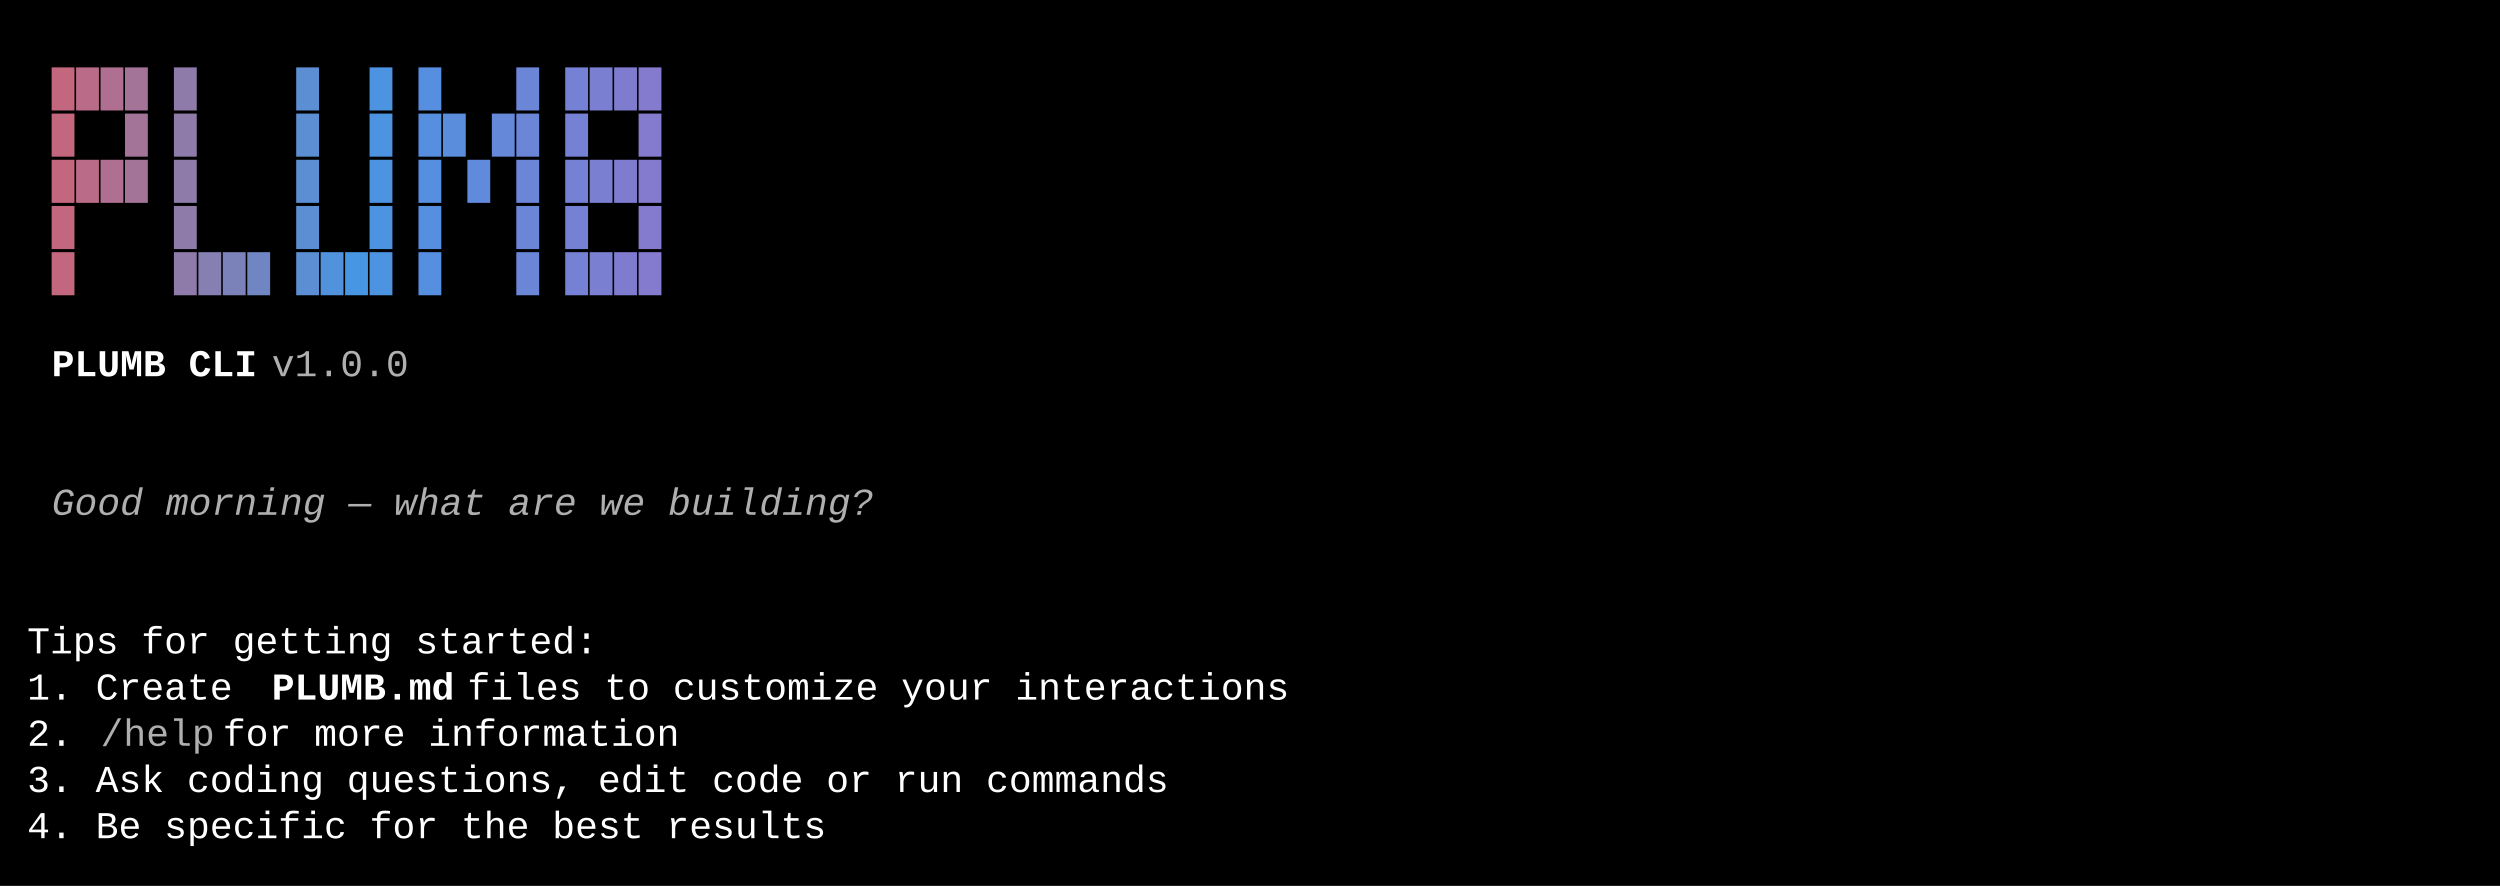
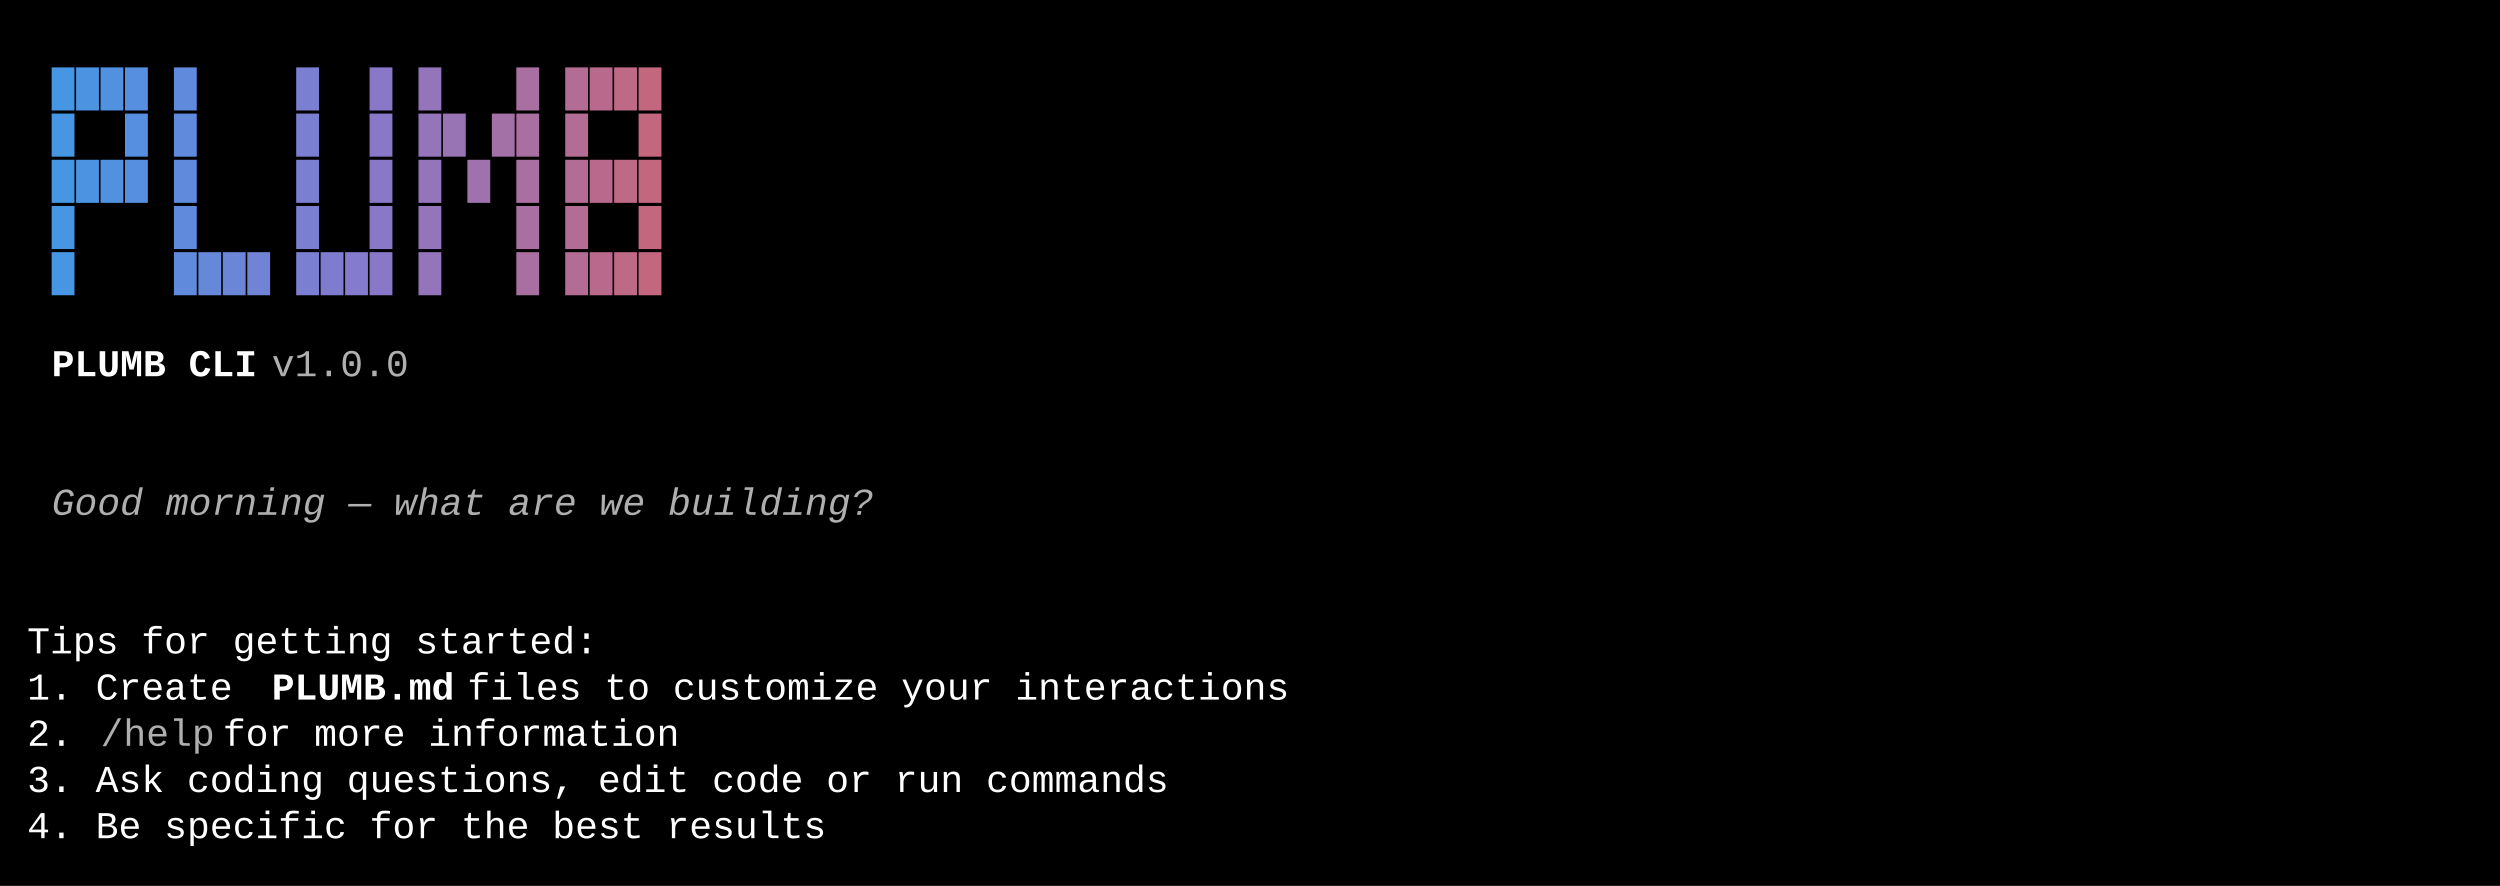
<svg xmlns="http://www.w3.org/2000/svg" width="920" height="326" viewBox="0 0 920 326">
  <style>
    text { font-family: Consolas, "Courier New", monospace; font-size: 14px; dominant-baseline: text-before-edge; white-space: pre; }
  </style>
  <rect width="920" height="326" fill="#000000" />
  <g transform="translate(10, 10)">
-     <text x="9" y="19" fill="#c3677f" textLength="9" lengthAdjust="spacingAndGlyphs">█</text>
-     <text x="18" y="19" fill="#b96b87" textLength="9" lengthAdjust="spacingAndGlyphs">█</text>
-     <text x="27" y="19" fill="#ae6f90" textLength="9" lengthAdjust="spacingAndGlyphs">█</text>
-     <text x="36" y="19" fill="#a47398" textLength="9" lengthAdjust="spacingAndGlyphs">█</text>
-     <text x="54" y="19" fill="#8f7ba9" textLength="9" lengthAdjust="spacingAndGlyphs">█</text>
-     <text x="99" y="19" fill="#5c8ed3" textLength="9" lengthAdjust="spacingAndGlyphs">█</text>
-     <text x="126" y="19" fill="#4c94e2" textLength="9" lengthAdjust="spacingAndGlyphs">█</text>
-     <text x="144" y="19" fill="#568fdf" textLength="9" lengthAdjust="spacingAndGlyphs">█</text>
-     <text x="180" y="19" fill="#6b86d7" textLength="9" lengthAdjust="spacingAndGlyphs">█</text>
-     <text x="198" y="19" fill="#7581d4" textLength="9" lengthAdjust="spacingAndGlyphs">█</text>
-     <text x="207" y="19" fill="#7a7fd2" textLength="9" lengthAdjust="spacingAndGlyphs">█</text>
-     <text x="216" y="19" fill="#7f7cd0" textLength="9" lengthAdjust="spacingAndGlyphs">█</text>
-     <text x="225" y="19" fill="#847ace" textLength="9" lengthAdjust="spacingAndGlyphs">█</text>
-     <text x="9" y="36" fill="#c3677f" textLength="9" lengthAdjust="spacingAndGlyphs">█</text>
-     <text x="36" y="36" fill="#a47398" textLength="9" lengthAdjust="spacingAndGlyphs">█</text>
-     <text x="54" y="36" fill="#8f7ba9" textLength="9" lengthAdjust="spacingAndGlyphs">█</text>
-     <text x="99" y="36" fill="#5c8ed3" textLength="9" lengthAdjust="spacingAndGlyphs">█</text>
-     <text x="126" y="36" fill="#4c94e2" textLength="9" lengthAdjust="spacingAndGlyphs">█</text>
-     <text x="144" y="36" fill="#568fdf" textLength="9" lengthAdjust="spacingAndGlyphs">█</text>
-     <text x="153" y="36" fill="#5b8ddd" textLength="9" lengthAdjust="spacingAndGlyphs">█</text>
-     <text x="171" y="36" fill="#6688d9" textLength="9" lengthAdjust="spacingAndGlyphs">█</text>
-     <text x="180" y="36" fill="#6b86d7" textLength="9" lengthAdjust="spacingAndGlyphs">█</text>
-     <text x="198" y="36" fill="#7581d4" textLength="9" lengthAdjust="spacingAndGlyphs">█</text>
-     <text x="225" y="36" fill="#847ace" textLength="9" lengthAdjust="spacingAndGlyphs">█</text>
-     <text x="9" y="53" fill="#c3677f" textLength="9" lengthAdjust="spacingAndGlyphs">█</text>
-     <text x="18" y="53" fill="#b96b87" textLength="9" lengthAdjust="spacingAndGlyphs">█</text>
-     <text x="27" y="53" fill="#ae6f90" textLength="9" lengthAdjust="spacingAndGlyphs">█</text>
-     <text x="36" y="53" fill="#a47398" textLength="9" lengthAdjust="spacingAndGlyphs">█</text>
-     <text x="54" y="53" fill="#8f7ba9" textLength="9" lengthAdjust="spacingAndGlyphs">█</text>
-     <text x="99" y="53" fill="#5c8ed3" textLength="9" lengthAdjust="spacingAndGlyphs">█</text>
-     <text x="126" y="53" fill="#4c94e2" textLength="9" lengthAdjust="spacingAndGlyphs">█</text>
-     <text x="144" y="53" fill="#568fdf" textLength="9" lengthAdjust="spacingAndGlyphs">█</text>
-     <text x="162" y="53" fill="#608adb" textLength="9" lengthAdjust="spacingAndGlyphs">█</text>
-     <text x="180" y="53" fill="#6b86d7" textLength="9" lengthAdjust="spacingAndGlyphs">█</text>
-     <text x="198" y="53" fill="#7581d4" textLength="9" lengthAdjust="spacingAndGlyphs">█</text>
-     <text x="207" y="53" fill="#7a7fd2" textLength="9" lengthAdjust="spacingAndGlyphs">█</text>
-     <text x="216" y="53" fill="#7f7cd0" textLength="9" lengthAdjust="spacingAndGlyphs">█</text>
-     <text x="225" y="53" fill="#847ace" textLength="9" lengthAdjust="spacingAndGlyphs">█</text>
-     <text x="9" y="70" fill="#c3677f" textLength="9" lengthAdjust="spacingAndGlyphs">█</text>
-     <text x="54" y="70" fill="#8f7ba9" textLength="9" lengthAdjust="spacingAndGlyphs">█</text>
-     <text x="99" y="70" fill="#5c8ed3" textLength="9" lengthAdjust="spacingAndGlyphs">█</text>
-     <text x="126" y="70" fill="#4c94e2" textLength="9" lengthAdjust="spacingAndGlyphs">█</text>
-     <text x="144" y="70" fill="#568fdf" textLength="9" lengthAdjust="spacingAndGlyphs">█</text>
-     <text x="180" y="70" fill="#6b86d7" textLength="9" lengthAdjust="spacingAndGlyphs">█</text>
-     <text x="198" y="70" fill="#7581d4" textLength="9" lengthAdjust="spacingAndGlyphs">█</text>
-     <text x="225" y="70" fill="#847ace" textLength="9" lengthAdjust="spacingAndGlyphs">█</text>
-     <text x="9" y="87" fill="#c3677f" textLength="9" lengthAdjust="spacingAndGlyphs">█</text>
-     <text x="54" y="87" fill="#8f7ba9" textLength="9" lengthAdjust="spacingAndGlyphs">█</text>
-     <text x="63" y="87" fill="#857fb2" textLength="9" lengthAdjust="spacingAndGlyphs">█</text>
-     <text x="72" y="87" fill="#7b82ba" textLength="9" lengthAdjust="spacingAndGlyphs">█</text>
-     <text x="81" y="87" fill="#7086c2" textLength="9" lengthAdjust="spacingAndGlyphs">█</text>
-     <text x="99" y="87" fill="#5c8ed3" textLength="9" lengthAdjust="spacingAndGlyphs">█</text>
-     <text x="108" y="87" fill="#5192dc" textLength="9" lengthAdjust="spacingAndGlyphs">█</text>
-     <text x="117" y="87" fill="#4796e4" textLength="9" lengthAdjust="spacingAndGlyphs">█</text>
-     <text x="126" y="87" fill="#4c94e2" textLength="9" lengthAdjust="spacingAndGlyphs">█</text>
-     <text x="144" y="87" fill="#568fdf" textLength="9" lengthAdjust="spacingAndGlyphs">█</text>
-     <text x="180" y="87" fill="#6b86d7" textLength="9" lengthAdjust="spacingAndGlyphs">█</text>
-     <text x="198" y="87" fill="#7581d4" textLength="9" lengthAdjust="spacingAndGlyphs">█</text>
-     <text x="207" y="87" fill="#7a7fd2" textLength="9" lengthAdjust="spacingAndGlyphs">█</text>
-     <text x="216" y="87" fill="#7f7cd0" textLength="9" lengthAdjust="spacingAndGlyphs">█</text>
-     <text x="225" y="87" fill="#847ace" textLength="9" lengthAdjust="spacingAndGlyphs">█</text>
+     <text x="9" y="19" fill="#4796e4" textLength="9" lengthAdjust="spacingAndGlyphs">█</text>
+     <text x="18" y="19" fill="#4c94e2" textLength="9" lengthAdjust="spacingAndGlyphs">█</text>
+     <text x="27" y="19" fill="#5191e0" textLength="9" lengthAdjust="spacingAndGlyphs">█</text>
+     <text x="36" y="19" fill="#568fdf" textLength="9" lengthAdjust="spacingAndGlyphs">█</text>
+     <text x="54" y="19" fill="#608adb" textLength="9" lengthAdjust="spacingAndGlyphs">█</text>
+     <text x="99" y="19" fill="#7a7fd2" textLength="9" lengthAdjust="spacingAndGlyphs">█</text>
+     <text x="126" y="19" fill="#8978c7" textLength="9" lengthAdjust="spacingAndGlyphs">█</text>
+     <text x="144" y="19" fill="#9475ba" textLength="9" lengthAdjust="spacingAndGlyphs">█</text>
+     <text x="180" y="19" fill="#a96fa0" textLength="9" lengthAdjust="spacingAndGlyphs">█</text>
+     <text x="198" y="19" fill="#b36c93" textLength="9" lengthAdjust="spacingAndGlyphs">█</text>
+     <text x="207" y="19" fill="#b96a8c" textLength="9" lengthAdjust="spacingAndGlyphs">█</text>
+     <text x="216" y="19" fill="#be6986" textLength="9" lengthAdjust="spacingAndGlyphs">█</text>
+     <text x="225" y="19" fill="#c3677f" textLength="9" lengthAdjust="spacingAndGlyphs">█</text>
+     <text x="9" y="36" fill="#4796e4" textLength="9" lengthAdjust="spacingAndGlyphs">█</text>
+     <text x="36" y="36" fill="#568fdf" textLength="9" lengthAdjust="spacingAndGlyphs">█</text>
+     <text x="54" y="36" fill="#608adb" textLength="9" lengthAdjust="spacingAndGlyphs">█</text>
+     <text x="99" y="36" fill="#7a7fd2" textLength="9" lengthAdjust="spacingAndGlyphs">█</text>
+     <text x="126" y="36" fill="#8978c7" textLength="9" lengthAdjust="spacingAndGlyphs">█</text>
+     <text x="144" y="36" fill="#9475ba" textLength="9" lengthAdjust="spacingAndGlyphs">█</text>
+     <text x="153" y="36" fill="#9974b4" textLength="9" lengthAdjust="spacingAndGlyphs">█</text>
+     <text x="171" y="36" fill="#a471a7" textLength="9" lengthAdjust="spacingAndGlyphs">█</text>
+     <text x="180" y="36" fill="#a96fa0" textLength="9" lengthAdjust="spacingAndGlyphs">█</text>
+     <text x="198" y="36" fill="#b36c93" textLength="9" lengthAdjust="spacingAndGlyphs">█</text>
+     <text x="225" y="36" fill="#c3677f" textLength="9" lengthAdjust="spacingAndGlyphs">█</text>
+     <text x="9" y="53" fill="#4796e4" textLength="9" lengthAdjust="spacingAndGlyphs">█</text>
+     <text x="18" y="53" fill="#4c94e2" textLength="9" lengthAdjust="spacingAndGlyphs">█</text>
+     <text x="27" y="53" fill="#5191e0" textLength="9" lengthAdjust="spacingAndGlyphs">█</text>
+     <text x="36" y="53" fill="#568fdf" textLength="9" lengthAdjust="spacingAndGlyphs">█</text>
+     <text x="54" y="53" fill="#608adb" textLength="9" lengthAdjust="spacingAndGlyphs">█</text>
+     <text x="99" y="53" fill="#7a7fd2" textLength="9" lengthAdjust="spacingAndGlyphs">█</text>
+     <text x="126" y="53" fill="#8978c7" textLength="9" lengthAdjust="spacingAndGlyphs">█</text>
+     <text x="144" y="53" fill="#9475ba" textLength="9" lengthAdjust="spacingAndGlyphs">█</text>
+     <text x="162" y="53" fill="#9e72ad" textLength="9" lengthAdjust="spacingAndGlyphs">█</text>
+     <text x="180" y="53" fill="#a96fa0" textLength="9" lengthAdjust="spacingAndGlyphs">█</text>
+     <text x="198" y="53" fill="#b36c93" textLength="9" lengthAdjust="spacingAndGlyphs">█</text>
+     <text x="207" y="53" fill="#b96a8c" textLength="9" lengthAdjust="spacingAndGlyphs">█</text>
+     <text x="216" y="53" fill="#be6986" textLength="9" lengthAdjust="spacingAndGlyphs">█</text>
+     <text x="225" y="53" fill="#c3677f" textLength="9" lengthAdjust="spacingAndGlyphs">█</text>
+     <text x="9" y="70" fill="#4796e4" textLength="9" lengthAdjust="spacingAndGlyphs">█</text>
+     <text x="54" y="70" fill="#608adb" textLength="9" lengthAdjust="spacingAndGlyphs">█</text>
+     <text x="99" y="70" fill="#7a7fd2" textLength="9" lengthAdjust="spacingAndGlyphs">█</text>
+     <text x="126" y="70" fill="#8978c7" textLength="9" lengthAdjust="spacingAndGlyphs">█</text>
+     <text x="144" y="70" fill="#9475ba" textLength="9" lengthAdjust="spacingAndGlyphs">█</text>
+     <text x="180" y="70" fill="#a96fa0" textLength="9" lengthAdjust="spacingAndGlyphs">█</text>
+     <text x="198" y="70" fill="#b36c93" textLength="9" lengthAdjust="spacingAndGlyphs">█</text>
+     <text x="225" y="70" fill="#c3677f" textLength="9" lengthAdjust="spacingAndGlyphs">█</text>
+     <text x="9" y="87" fill="#4796e4" textLength="9" lengthAdjust="spacingAndGlyphs">█</text>
+     <text x="54" y="87" fill="#608adb" textLength="9" lengthAdjust="spacingAndGlyphs">█</text>
+     <text x="63" y="87" fill="#6688d9" textLength="9" lengthAdjust="spacingAndGlyphs">█</text>
+     <text x="72" y="87" fill="#6b86d7" textLength="9" lengthAdjust="spacingAndGlyphs">█</text>
+     <text x="81" y="87" fill="#7083d5" textLength="9" lengthAdjust="spacingAndGlyphs">█</text>
+     <text x="99" y="87" fill="#7a7fd2" textLength="9" lengthAdjust="spacingAndGlyphs">█</text>
+     <text x="108" y="87" fill="#7f7cd0" textLength="9" lengthAdjust="spacingAndGlyphs">█</text>
+     <text x="117" y="87" fill="#847ace" textLength="9" lengthAdjust="spacingAndGlyphs">█</text>
+     <text x="126" y="87" fill="#8978c7" textLength="9" lengthAdjust="spacingAndGlyphs">█</text>
+     <text x="144" y="87" fill="#9475ba" textLength="9" lengthAdjust="spacingAndGlyphs">█</text>
+     <text x="180" y="87" fill="#a96fa0" textLength="9" lengthAdjust="spacingAndGlyphs">█</text>
+     <text x="198" y="87" fill="#b36c93" textLength="9" lengthAdjust="spacingAndGlyphs">█</text>
+     <text x="207" y="87" fill="#b96a8c" textLength="9" lengthAdjust="spacingAndGlyphs">█</text>
+     <text x="216" y="87" fill="#be6986" textLength="9" lengthAdjust="spacingAndGlyphs">█</text>
+     <text x="225" y="87" fill="#c3677f" textLength="9" lengthAdjust="spacingAndGlyphs">█</text>
    <text x="9" y="121" fill="#ffffff" textLength="81" lengthAdjust="spacingAndGlyphs" font-weight="bold">PLUMB CLI</text>
    <text x="90" y="121" fill="#afafaf" textLength="63" lengthAdjust="spacingAndGlyphs"> v1.0.0</text>
    <text x="9" y="172" fill="#afafaf" textLength="324" lengthAdjust="spacingAndGlyphs" font-style="italic">Good morning — what are we building?</text>
    <text x="0" y="223" fill="#ffffff" textLength="225" lengthAdjust="spacingAndGlyphs">Tips for getting started:</text>
    <text x="0" y="240" fill="#ffffff" textLength="90" lengthAdjust="spacingAndGlyphs">1. Create </text>
    <text x="90" y="240" fill="#ffffff" textLength="72" lengthAdjust="spacingAndGlyphs" font-weight="bold">PLUMB.md</text>
    <text x="162" y="240" fill="#ffffff" textLength="333" lengthAdjust="spacingAndGlyphs"> files to customize your interactions</text>
    <text x="0" y="257" fill="#ffffff" textLength="27" lengthAdjust="spacingAndGlyphs">2. </text>
    <text x="27" y="257" fill="#afafaf" textLength="45" lengthAdjust="spacingAndGlyphs">/help</text>
    <text x="72" y="257" fill="#ffffff" textLength="189" lengthAdjust="spacingAndGlyphs"> for more information</text>
    <text x="0" y="274" fill="#ffffff" textLength="450" lengthAdjust="spacingAndGlyphs">3. Ask coding questions, edit code or run commands</text>
    <text x="0" y="291" fill="#ffffff" textLength="315" lengthAdjust="spacingAndGlyphs">4. Be specific for the best results</text>
  </g>
</svg>
